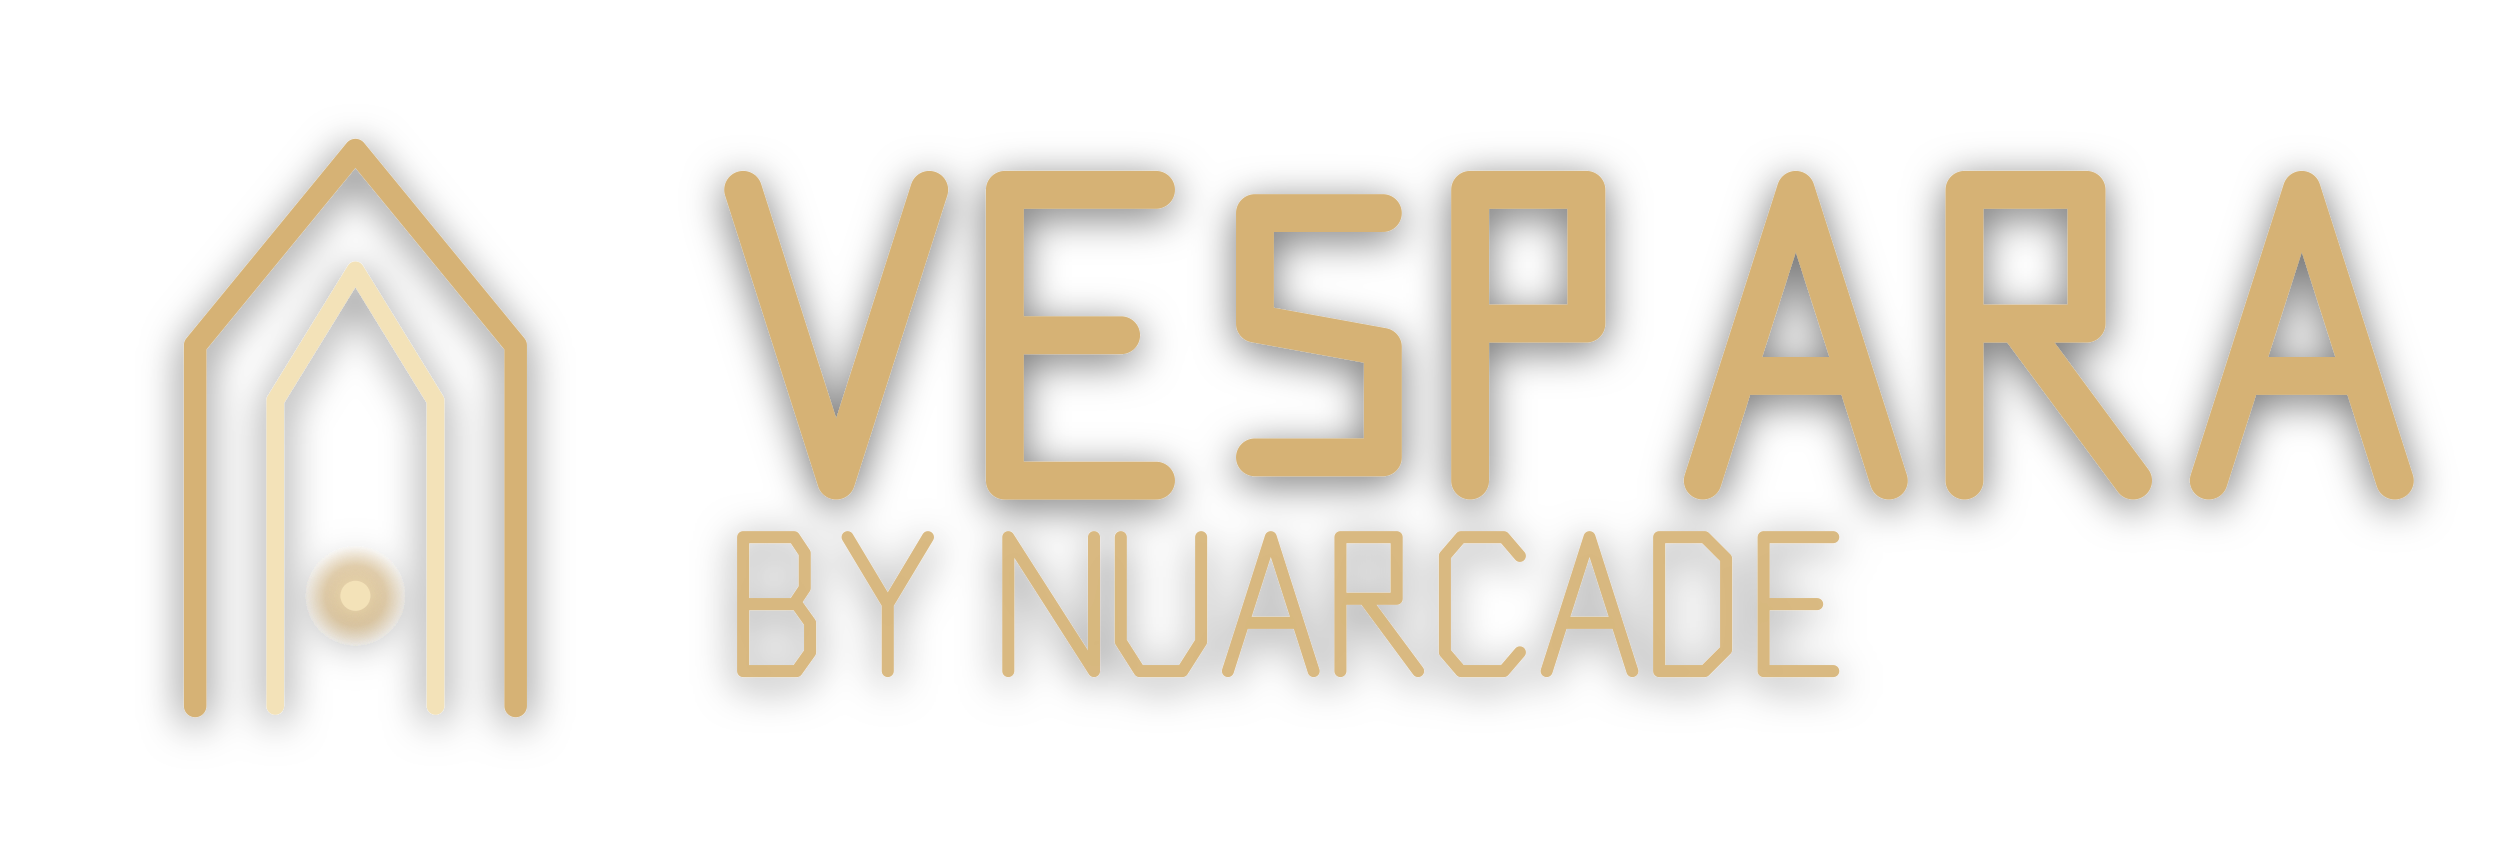
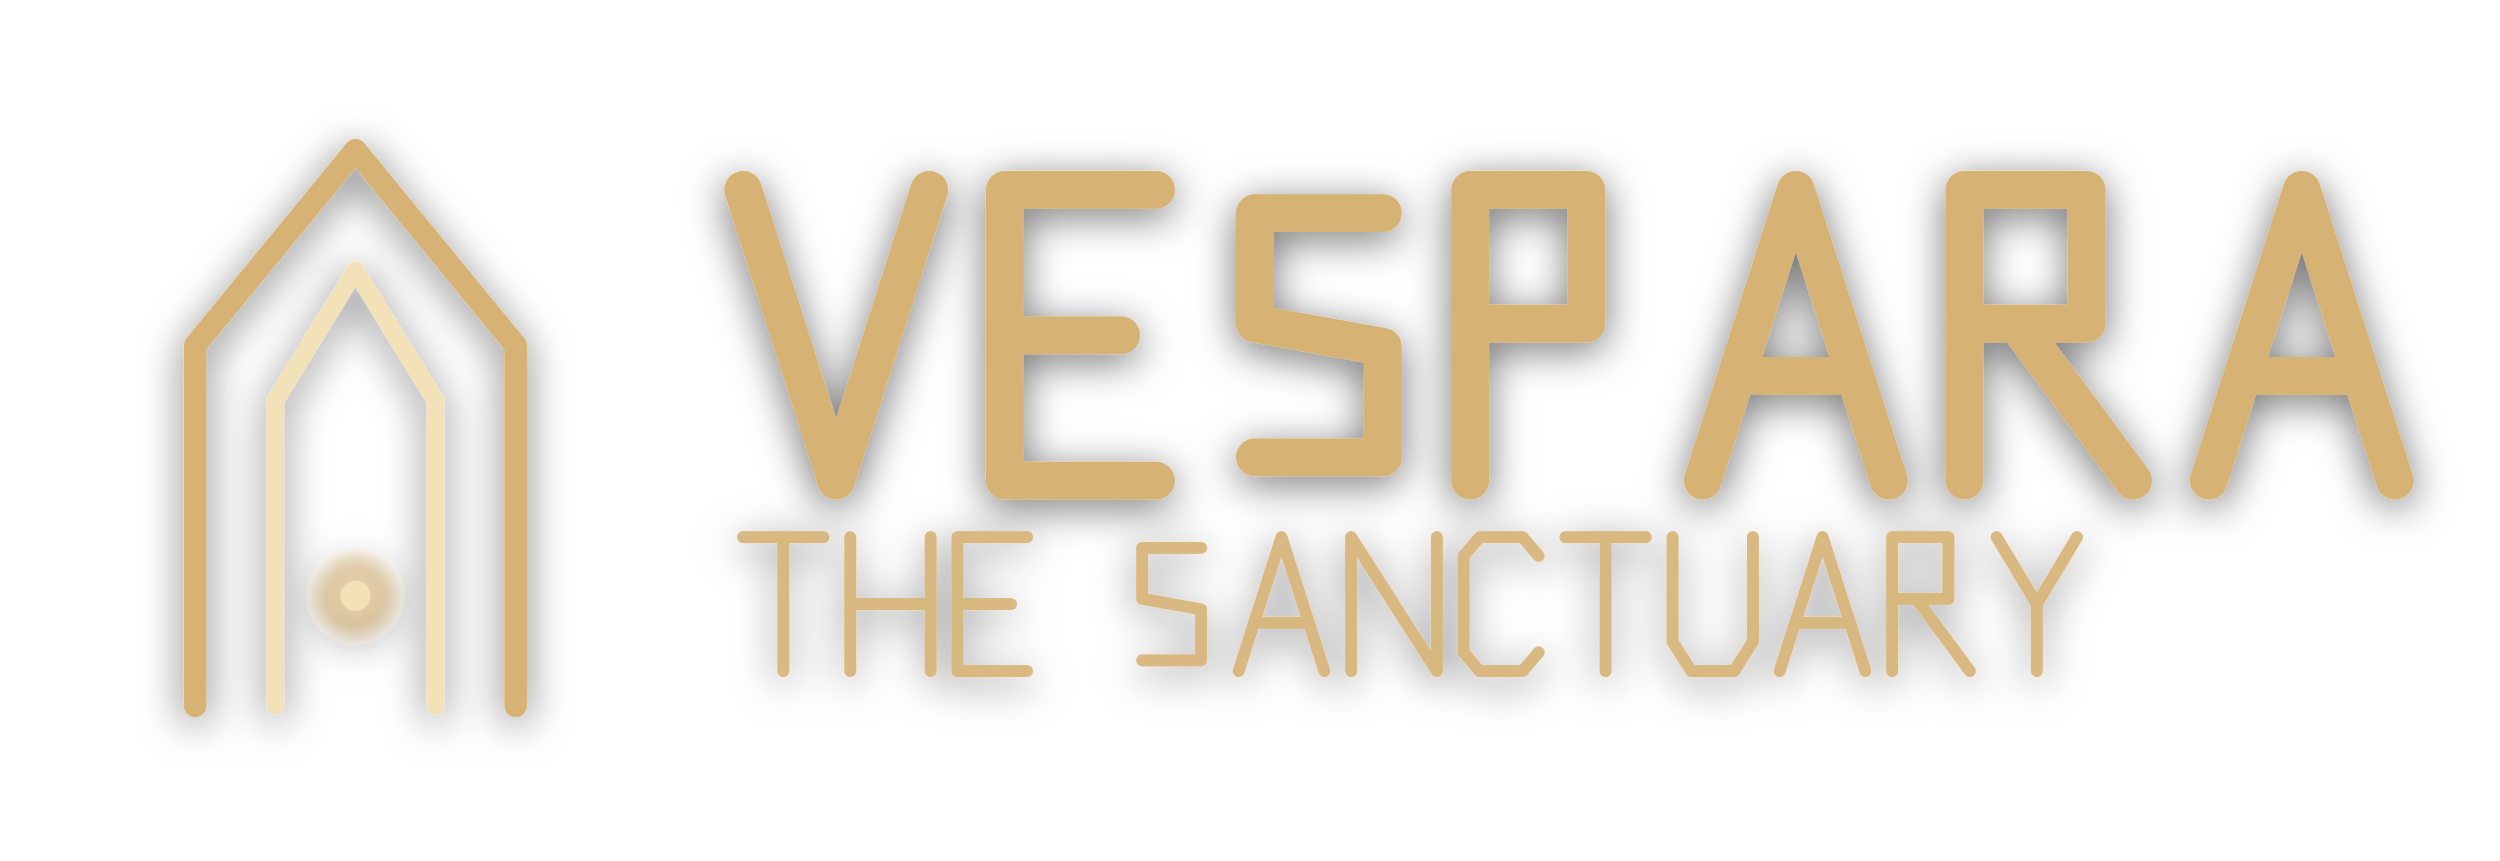
- <svg xmlns="http://www.w3.org/2000/svg" viewBox="0 0 619 213" role="img" aria-label="Vespara by NuArcade">
+ <svg xmlns="http://www.w3.org/2000/svg" viewBox="0 0 619 213" role="img" aria-label="Vespara — The Sanctuary">
  <defs>
    <radialGradient id="vesparaThresholdLightCinematic" cx="50%" cy="50%" r="50%">
      <stop offset="0%" stop-color="#f3e2b8" stop-opacity="0.95" />
      <stop offset="60%" stop-color="#d6b274" stop-opacity="0.5" />
      <stop offset="100%" stop-color="#d6b274" stop-opacity="0" />
    </radialGradient>
    <filter id="vesparaCinematicContrast" x="-30%" y="-30%" width="160%" height="160%">
      <feDropShadow dx="0" dy="2" stdDeviation="5" flood-color="#000000" flood-opacity="0.55" />
    </filter>
  </defs>
  <g filter="url(#vesparaCinematicContrast)">
    <g transform="translate(26.0,26.0) scale(0.62)">
      <path d="M36,240 L36,96 L100,18 L164,96 L164,240" fill="none" stroke="#d6b274" stroke-width="9" stroke-linejoin="round" stroke-linecap="round" />
      <path d="M68,240 L68,118 L100,66 L132,118 L132,240" fill="none" stroke="#f3e2b8" stroke-width="7" stroke-linejoin="round" stroke-linecap="round" />
      <circle cx="100" cy="196" r="20" fill="url(#vesparaThresholdLightCinematic)" />
      <circle cx="100" cy="196" r="6" fill="#f3e2b8" />
    </g>
    <g transform="translate(184.0,47.0) scale(0.72)">
      <path transform="translate(0,0)" d="M0,0 L32,100 L64,0" fill="none" stroke="#d6b274" stroke-width="13" stroke-linecap="round" stroke-linejoin="round" />
      <path transform="translate(90,0)" d="M0,0 L0,100 M0,0 L52,0 M0,50 L40,50 M0,100 L52,100" fill="none" stroke="#d6b274" stroke-width="13" stroke-linecap="round" stroke-linejoin="round" />
      <path transform="translate(168,0)" d="M52,8 L8,8 L8,46 L52,54 L52,92 L8,92" fill="none" stroke="#d6b274" stroke-width="13" stroke-linecap="round" stroke-linejoin="round" />
      <path transform="translate(250,0)" d="M0,0 L0,100 M0,0 L40,0 L40,46 L0,46" fill="none" stroke="#d6b274" stroke-width="13" stroke-linecap="round" stroke-linejoin="round" />
      <path transform="translate(330,0)" d="M0,100 L32,0 L64,100 M14,64 L50,64" fill="none" stroke="#d6b274" stroke-width="13" stroke-linecap="round" stroke-linejoin="round" />
      <path transform="translate(420,0)" d="M0,0 L0,100 M0,0 L42,0 L42,46 L0,46 M18,46 L58,100" fill="none" stroke="#d6b274" stroke-width="13" stroke-linecap="round" stroke-linejoin="round" />
      <path transform="translate(504,0)" d="M0,100 L32,0 L64,100 M14,64 L50,64" fill="none" stroke="#d6b274" stroke-width="13" stroke-linecap="round" stroke-linejoin="round" />
    </g>
    <g transform="translate(184.0,133.0) scale(0.3315892)" opacity="0.9">
-       <path transform="translate(0,0)" d="M0,0 L0,100 M0,0 L38,0 L46,12 L46,38 L38,50 L0,50 M0,50 L40,50 L50,64 L50,86 L40,100 L0,100" fill="none" stroke="#d6b274" stroke-width="9" stroke-linecap="round" stroke-linejoin="round" />
-       <path transform="translate(78,0)" d="M0,0 L30,50 L60,0 M30,50 L30,100" fill="none" stroke="#d6b274" stroke-width="9" stroke-linecap="round" stroke-linejoin="round" />
-       <path transform="translate(198,0)" d="M0,100 L0,0 L64,100 L64,0" fill="none" stroke="#d6b274" stroke-width="9" stroke-linecap="round" stroke-linejoin="round" />
-       <path transform="translate(282,0)" d="M0,0 L0,78 L14,100 L46,100 L60,78 L60,0" fill="none" stroke="#d6b274" stroke-width="9" stroke-linecap="round" stroke-linejoin="round" />
-       <path transform="translate(362,0)" d="M0,100 L32,0 L64,100 M14,64 L50,64" fill="none" stroke="#d6b274" stroke-width="9" stroke-linecap="round" stroke-linejoin="round" />
-       <path transform="translate(446,0)" d="M0,0 L0,100 M0,0 L42,0 L42,46 L0,46 M18,46 L58,100" fill="none" stroke="#d6b274" stroke-width="9" stroke-linecap="round" stroke-linejoin="round" />
-       <path transform="translate(524,0)" d="M56,14 L44,0 L12,0 L0,14 L0,86 L12,100 L44,100 L56,86" fill="none" stroke="#d6b274" stroke-width="9" stroke-linecap="round" stroke-linejoin="round" />
-       <path transform="translate(600,0)" d="M0,100 L32,0 L64,100 M14,64 L50,64" fill="none" stroke="#d6b274" stroke-width="9" stroke-linecap="round" stroke-linejoin="round" />
-       <path transform="translate(684,0)" d="M0,0 L0,100 M0,0 L34,0 L50,16 L50,84 L34,100 L0,100" fill="none" stroke="#d6b274" stroke-width="9" stroke-linecap="round" stroke-linejoin="round" />
-       <path transform="translate(762,0)" d="M0,0 L0,100 M0,0 L52,0 M0,50 L40,50 M0,100 L52,100" fill="none" stroke="#d6b274" stroke-width="9" stroke-linecap="round" stroke-linejoin="round" />
+       <path transform="translate(0,0)" d="M0,0 L60,0 M30,0 L30,100" fill="none" stroke="#d6b274" stroke-width="9" stroke-linecap="round" stroke-linejoin="round" />
+       <path transform="translate(80,0)" d="M0,0 L0,100 M60,0 L60,100 M0,50 L60,50" fill="none" stroke="#d6b274" stroke-width="9" stroke-linecap="round" stroke-linejoin="round" />
+       <path transform="translate(160,0)" d="M0,0 L0,100 M0,0 L52,0 M0,50 L40,50 M0,100 L52,100" fill="none" stroke="#d6b274" stroke-width="9" stroke-linecap="round" stroke-linejoin="round" />
+       <path transform="translate(290,0)" d="M52,8 L8,8 L8,46 L52,54 L52,92 L8,92" fill="none" stroke="#d6b274" stroke-width="9" stroke-linecap="round" stroke-linejoin="round" />
+       <path transform="translate(370,0)" d="M0,100 L32,0 L64,100 M14,64 L50,64" fill="none" stroke="#d6b274" stroke-width="9" stroke-linecap="round" stroke-linejoin="round" />
+       <path transform="translate(454,0)" d="M0,100 L0,0 L64,100 L64,0" fill="none" stroke="#d6b274" stroke-width="9" stroke-linecap="round" stroke-linejoin="round" />
+       <path transform="translate(538,0)" d="M56,14 L44,0 L12,0 L0,14 L0,86 L12,100 L44,100 L56,86" fill="none" stroke="#d6b274" stroke-width="9" stroke-linecap="round" stroke-linejoin="round" />
+       <path transform="translate(614,0)" d="M0,0 L60,0 M30,0 L30,100" fill="none" stroke="#d6b274" stroke-width="9" stroke-linecap="round" stroke-linejoin="round" />
+       <path transform="translate(694,0)" d="M0,0 L0,78 L14,100 L46,100 L60,78 L60,0" fill="none" stroke="#d6b274" stroke-width="9" stroke-linecap="round" stroke-linejoin="round" />
+       <path transform="translate(774,0)" d="M0,100 L32,0 L64,100 M14,64 L50,64" fill="none" stroke="#d6b274" stroke-width="9" stroke-linecap="round" stroke-linejoin="round" />
+       <path transform="translate(858,0)" d="M0,0 L0,100 M0,0 L42,0 L42,46 L0,46 M18,46 L58,100" fill="none" stroke="#d6b274" stroke-width="9" stroke-linecap="round" stroke-linejoin="round" />
+       <path transform="translate(936,0)" d="M0,0 L30,50 L60,0 M30,50 L30,100" fill="none" stroke="#d6b274" stroke-width="9" stroke-linecap="round" stroke-linejoin="round" />
    </g>
  </g>
</svg>
